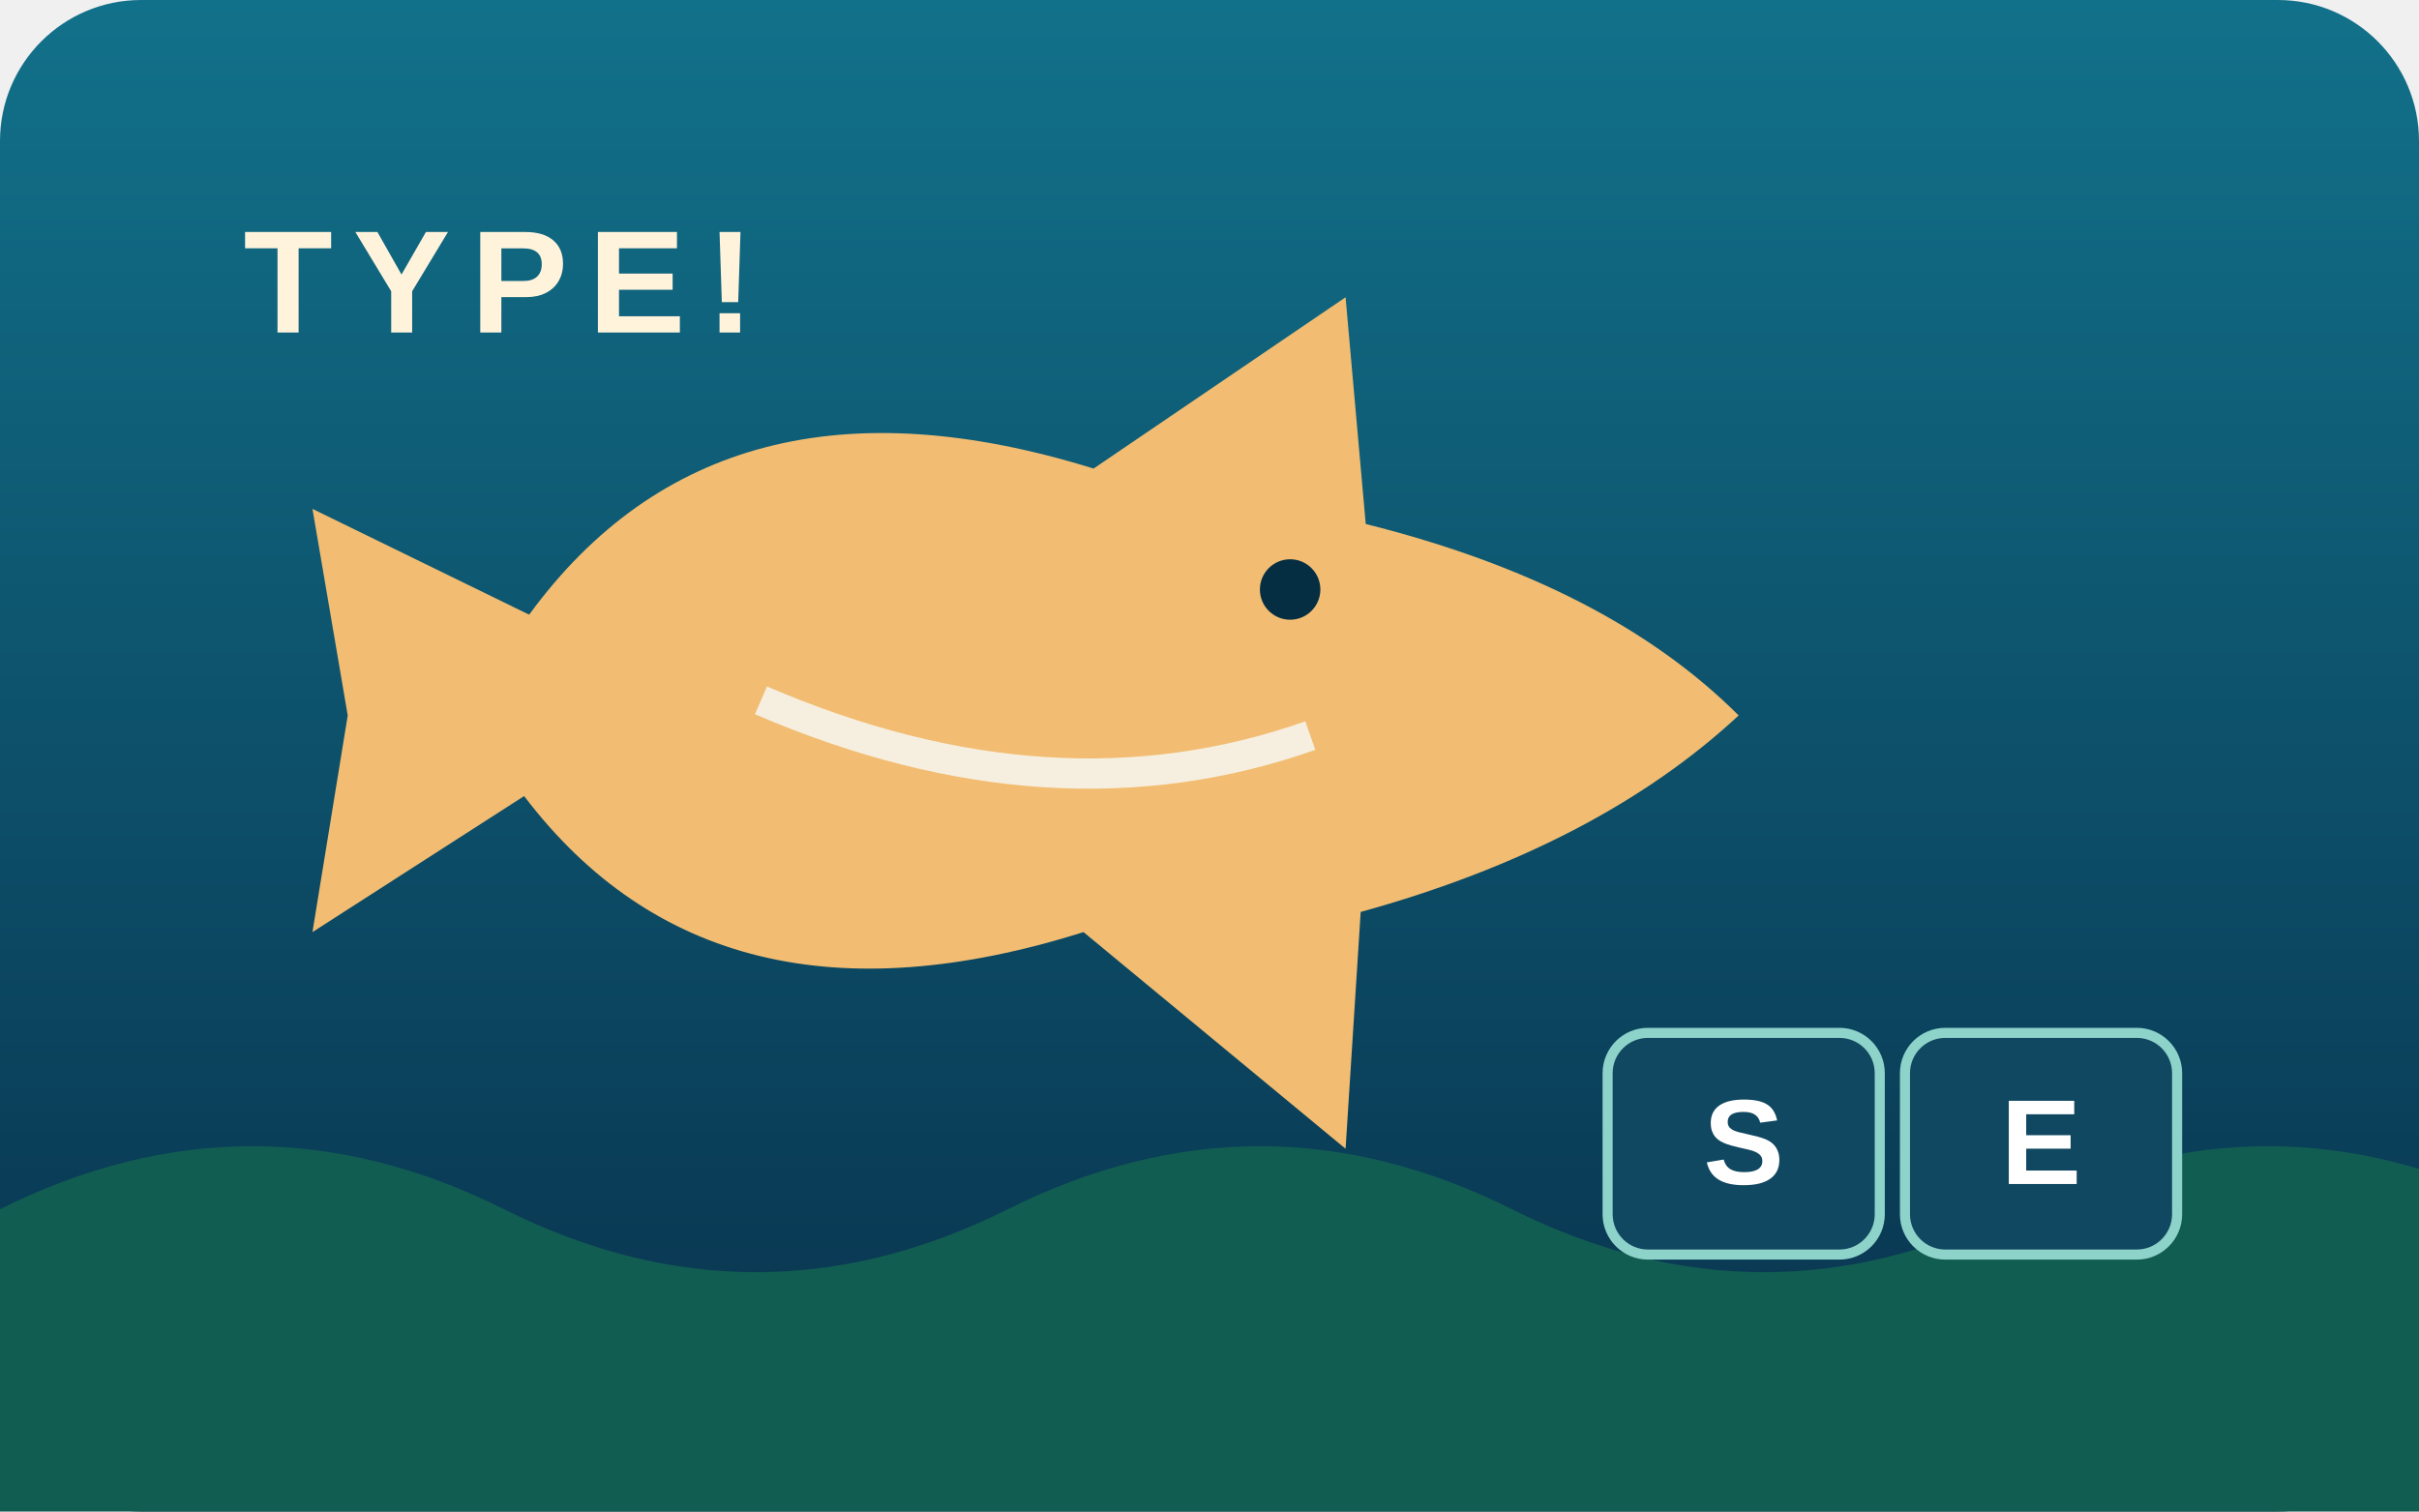
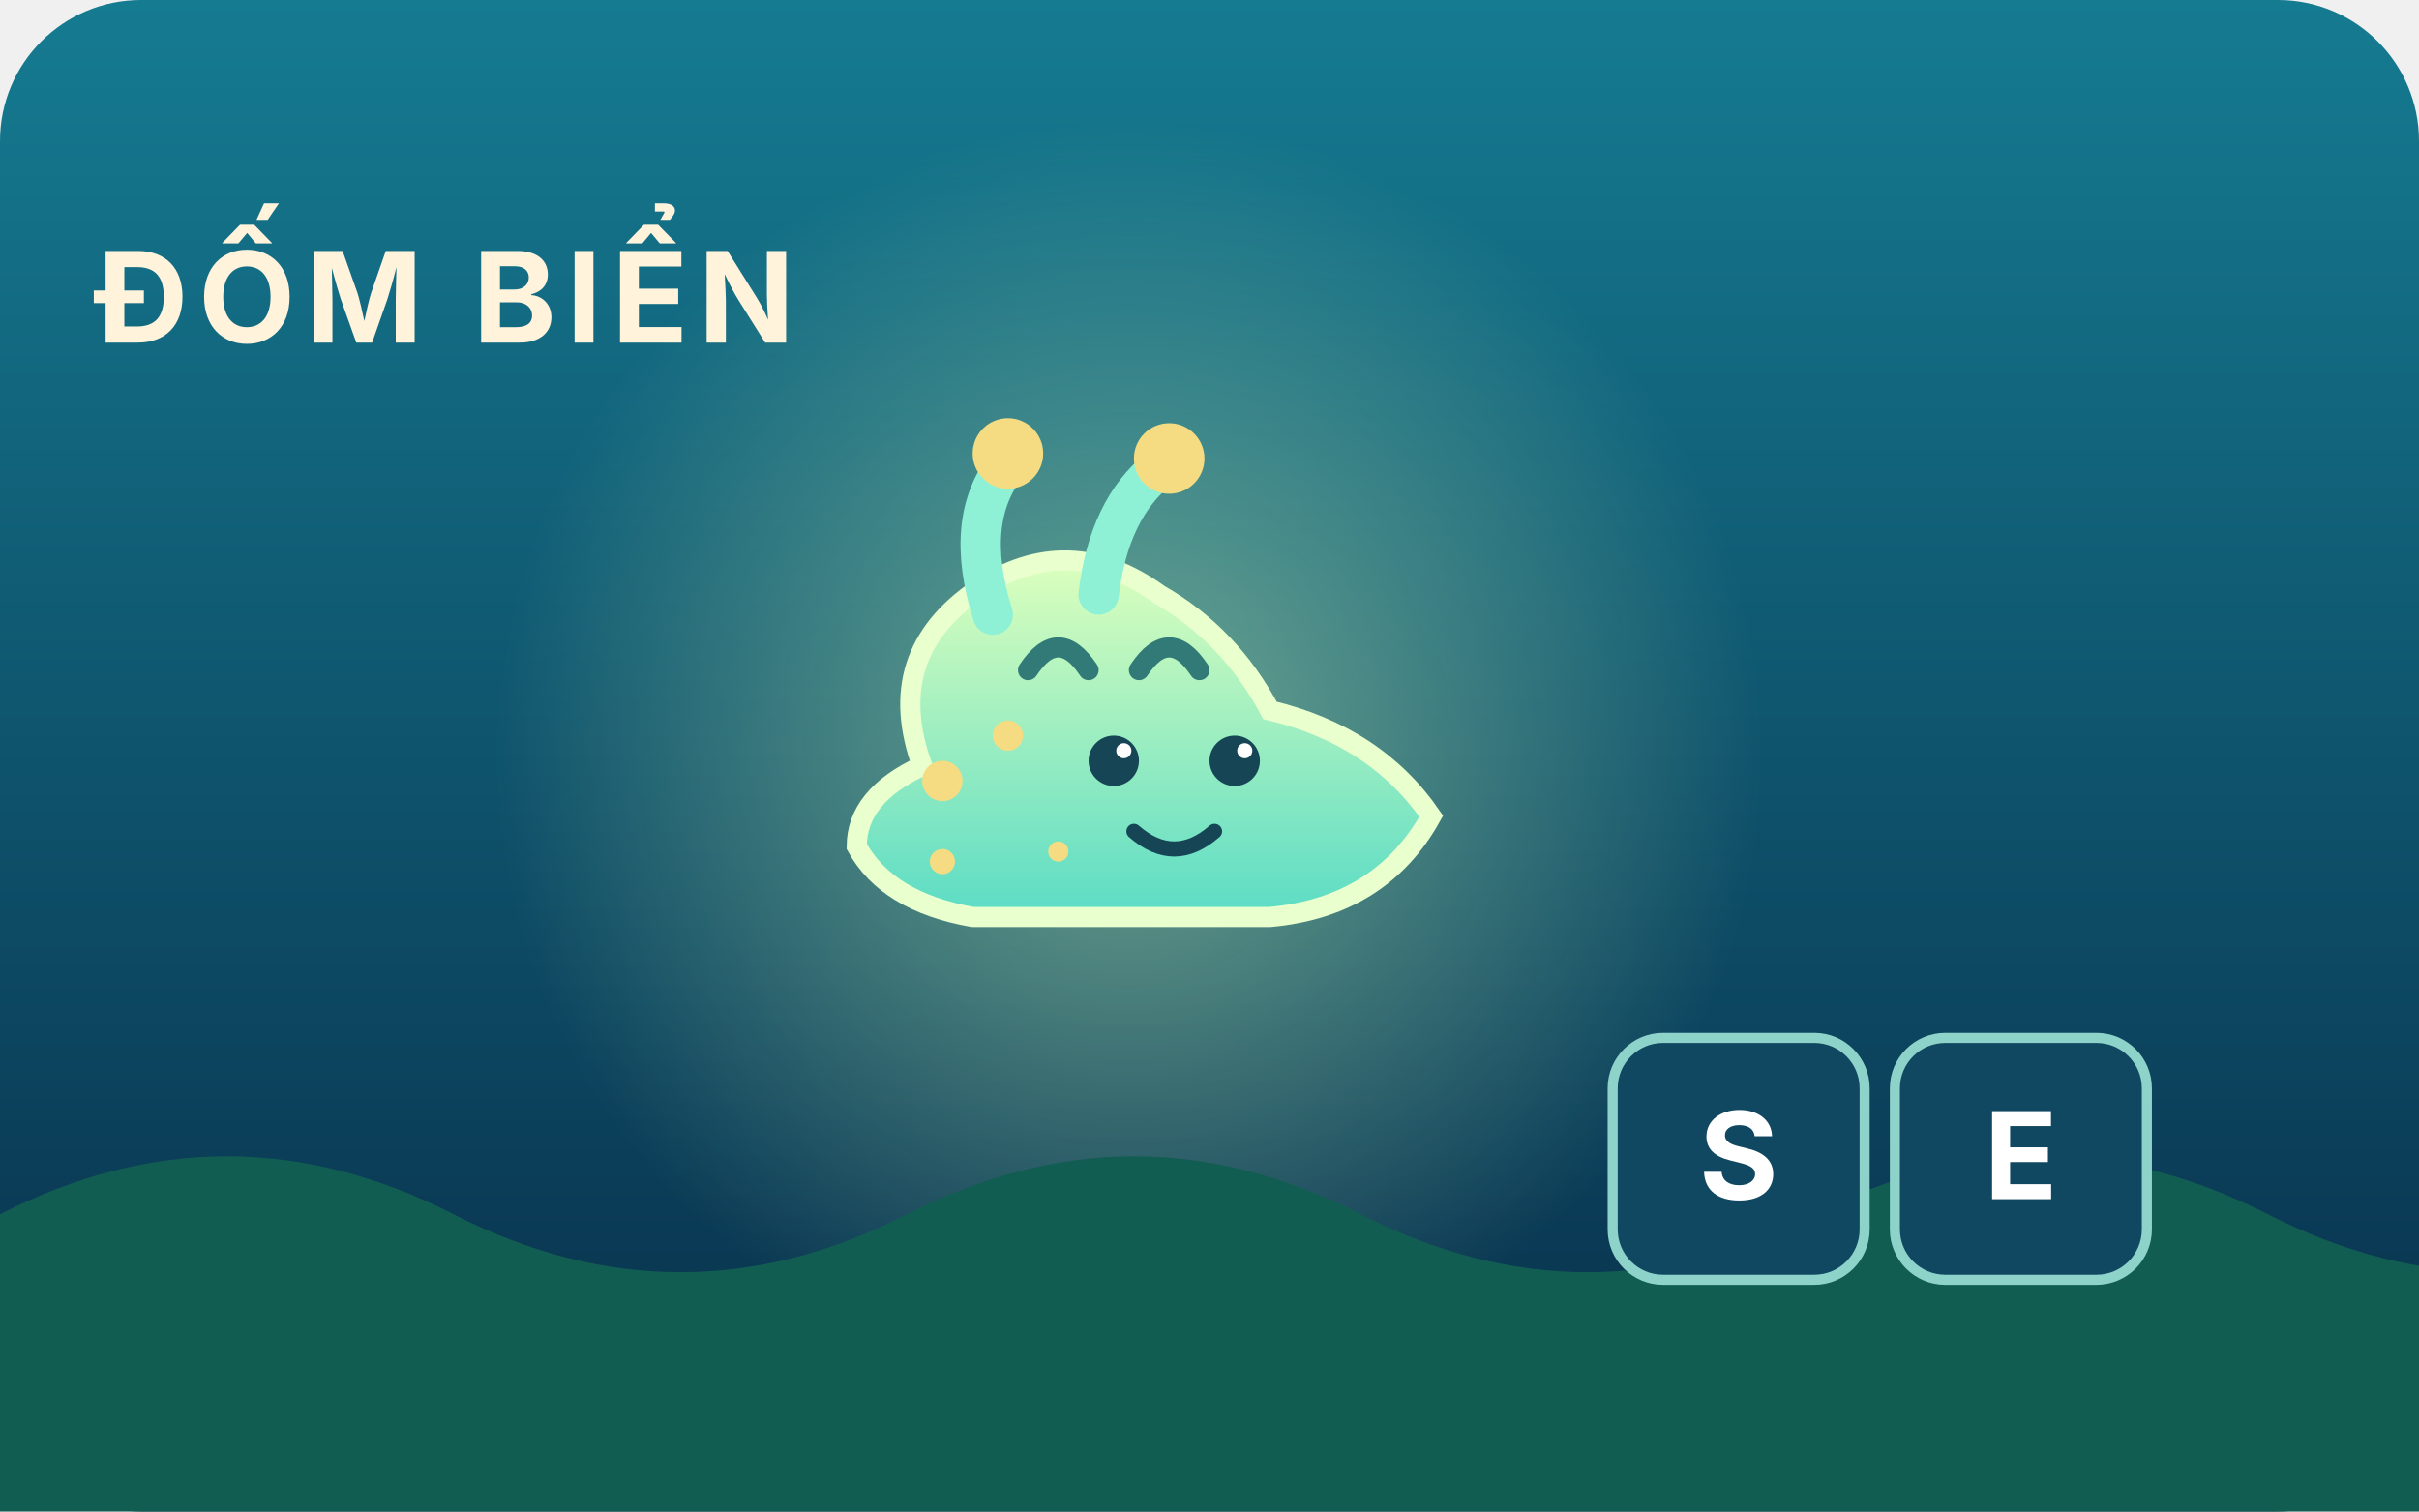
- <svg xmlns="http://www.w3.org/2000/svg" viewBox="0 0 480 300" role="img" aria-label="Cá mập chữ giữa biển xanh">
+ <svg xmlns="http://www.w3.org/2000/svg" viewBox="0 0 480 300" role="img" aria-label="Đốm Biển, sên biển phát sáng cùng chữ cái">
  <defs>
-     <linearGradient id="ocean" x2="0" y2="1">
-       <stop stop-color="#12718a" />
-       <stop offset="1" stop-color="#082f4a" />
+     <linearGradient id="water" x2="0" y2="1">
+       <stop stop-color="#157b91" />
+       <stop offset="1" stop-color="#082c48" />
    </linearGradient>
+     <linearGradient id="mantle" x2="0" y2="1">
+       <stop stop-color="#dcffbd" />
+       <stop offset="1" stop-color="#5bdcc5" />
+     </linearGradient>
+     <radialGradient id="halo">
+       <stop stop-color="#d6ffb9" stop-opacity=".48" />
+       <stop offset="1" stop-color="#d6ffb9" stop-opacity="0" />
+     </radialGradient>
  </defs>
-   <rect width="480" height="300" rx="28" fill="url(#ocean)" />
-   <path d="M0 240q50-25 100 0t100 0 100 0 100 0 100 0v60H0Z" fill="#125d52" />
-   <g transform="translate(220 122)" fill="#f2bd72">
-     <path d="M-115 0q38-52 112-29l50-34 4 45q48 12 74 38-28 26-75 39l-3 47-52-43q-73 23-111-27l-42 27 7-43-7-41Z" />
-     <circle cx="36" cy="-5" r="6" fill="#062e43" />
-     <path d="M-69 17q58 25 109 7" fill="none" stroke="#f6efe0" stroke-width="6" />
+   <rect width="480" height="300" rx="28" fill="url(#water)" />
+   <circle cx="224" cy="150" r="126" fill="url(#halo)" />
+   <path d="M0 241q45-23 90 0t90 0 90 0 90 0 90 0 90 0v59H0Z" fill="#125d52" />
+   <g transform="translate(225 148)">
+     <path d="M-42 4Q-50-18-31-31Q-13-43 5-30Q19-22 27-7Q48-2 59 14Q49 32 27 34H-32Q-49 31-55 20Q-55 10-42 4Z" fill="url(#mantle)" stroke="#e9ffce" stroke-width="4" />
+     <path d="M-28-26Q-34-45-25-56M-7-30Q-5-47 5-55" fill="none" stroke="#8ef1d5" stroke-width="8" stroke-linecap="round" />
+     <circle cx="-25" cy="-58" r="7" fill="#f5dc83" />
+     <circle cx="7" cy="-57" r="7" fill="#f5dc83" />
+     <path d="M-21-15Q-15-24-9-15M1-15Q7-24 13-15" fill="none" stroke="#327a78" stroke-width="4" stroke-linecap="round" />
+     <circle cx="-4" cy="3" r="5" fill="#164656" />
+     <circle cx="20" cy="3" r="5" fill="#164656" />
+     <circle cx="-2" cy="1" r="1.5" fill="#fff" />
+     <circle cx="22" cy="1" r="1.5" fill="#fff" />
+     <path d="M0 17Q8 24 16 17" fill="none" stroke="#164656" stroke-width="3" stroke-linecap="round" />
+     <g fill="#f5dc83">
+       <circle cx="-38" cy="7" r="4" />
+       <circle cx="-25" cy="-2" r="3" />
+       <circle cx="-38" cy="23" r="2.5" />
+       <circle cx="-15" cy="21" r="2" />
+     </g>
  </g>
-   <g font-family="Calibri,Arial,sans-serif" font-weight="700" text-anchor="middle">
-     <rect x="319" y="205" width="54" height="44" rx="8" fill="#104761" stroke="#8ed3ca" stroke-width="2" />
-     <text x="346" y="235" font-size="24" fill="#fff">S</text>
-     <rect x="378" y="205" width="54" height="44" rx="8" fill="#104761" stroke="#8ed3ca" stroke-width="2" />
-     <text x="405" y="235" font-size="24" fill="#fff">E</text>
-     <text x="99" y="66" font-size="29" fill="#fff3dc" letter-spacing="4">TYPE!</text>
+   <g font-family="Calibri, Inter, -apple-system, sans-serif" font-weight="700" text-anchor="middle">
+     <text x="88" y="68" font-size="25" fill="#fff3dc" letter-spacing="2">ĐỐM BIỂN</text>
+     <rect x="320" y="206" width="50" height="48" rx="10" fill="#104761" stroke="#8ed3ca" stroke-width="2" />
+     <rect x="376" y="206" width="50" height="48" rx="10" fill="#104761" stroke="#8ed3ca" stroke-width="2" />
+     <text x="345" y="238" font-size="24" fill="#fff">S</text>
+     <text x="401" y="238" font-size="24" fill="#fff">E</text>
  </g>
</svg>
